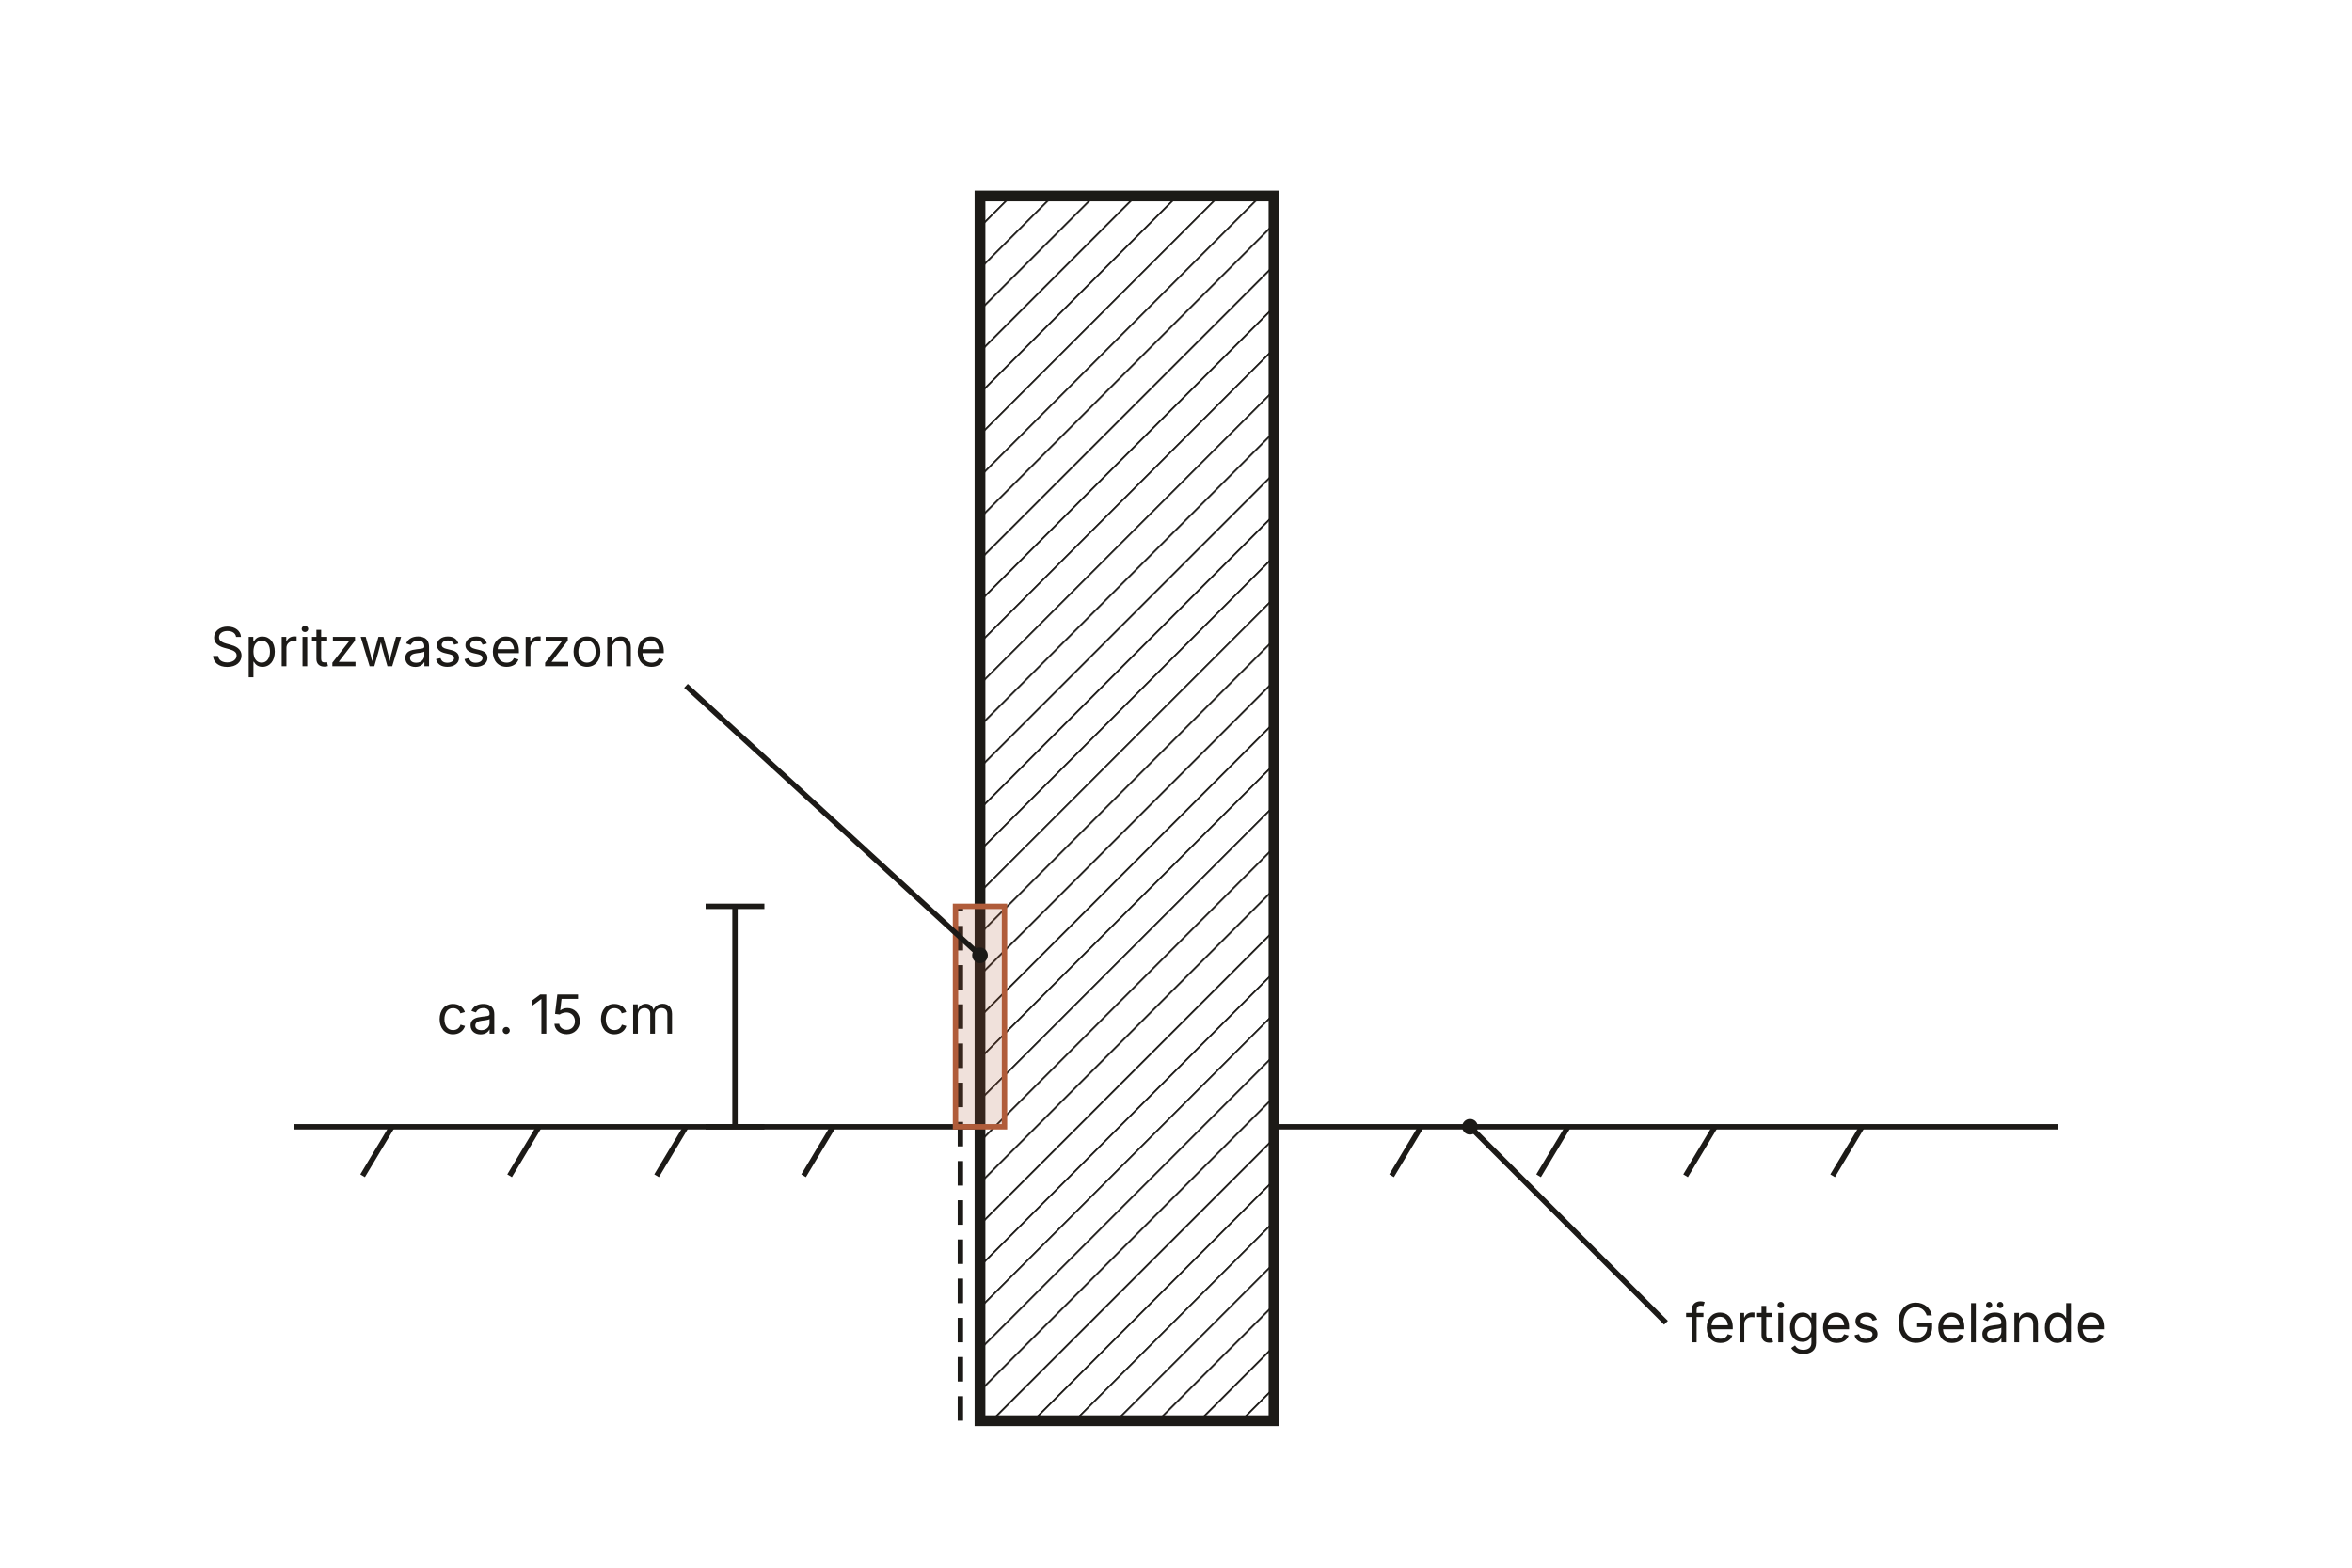
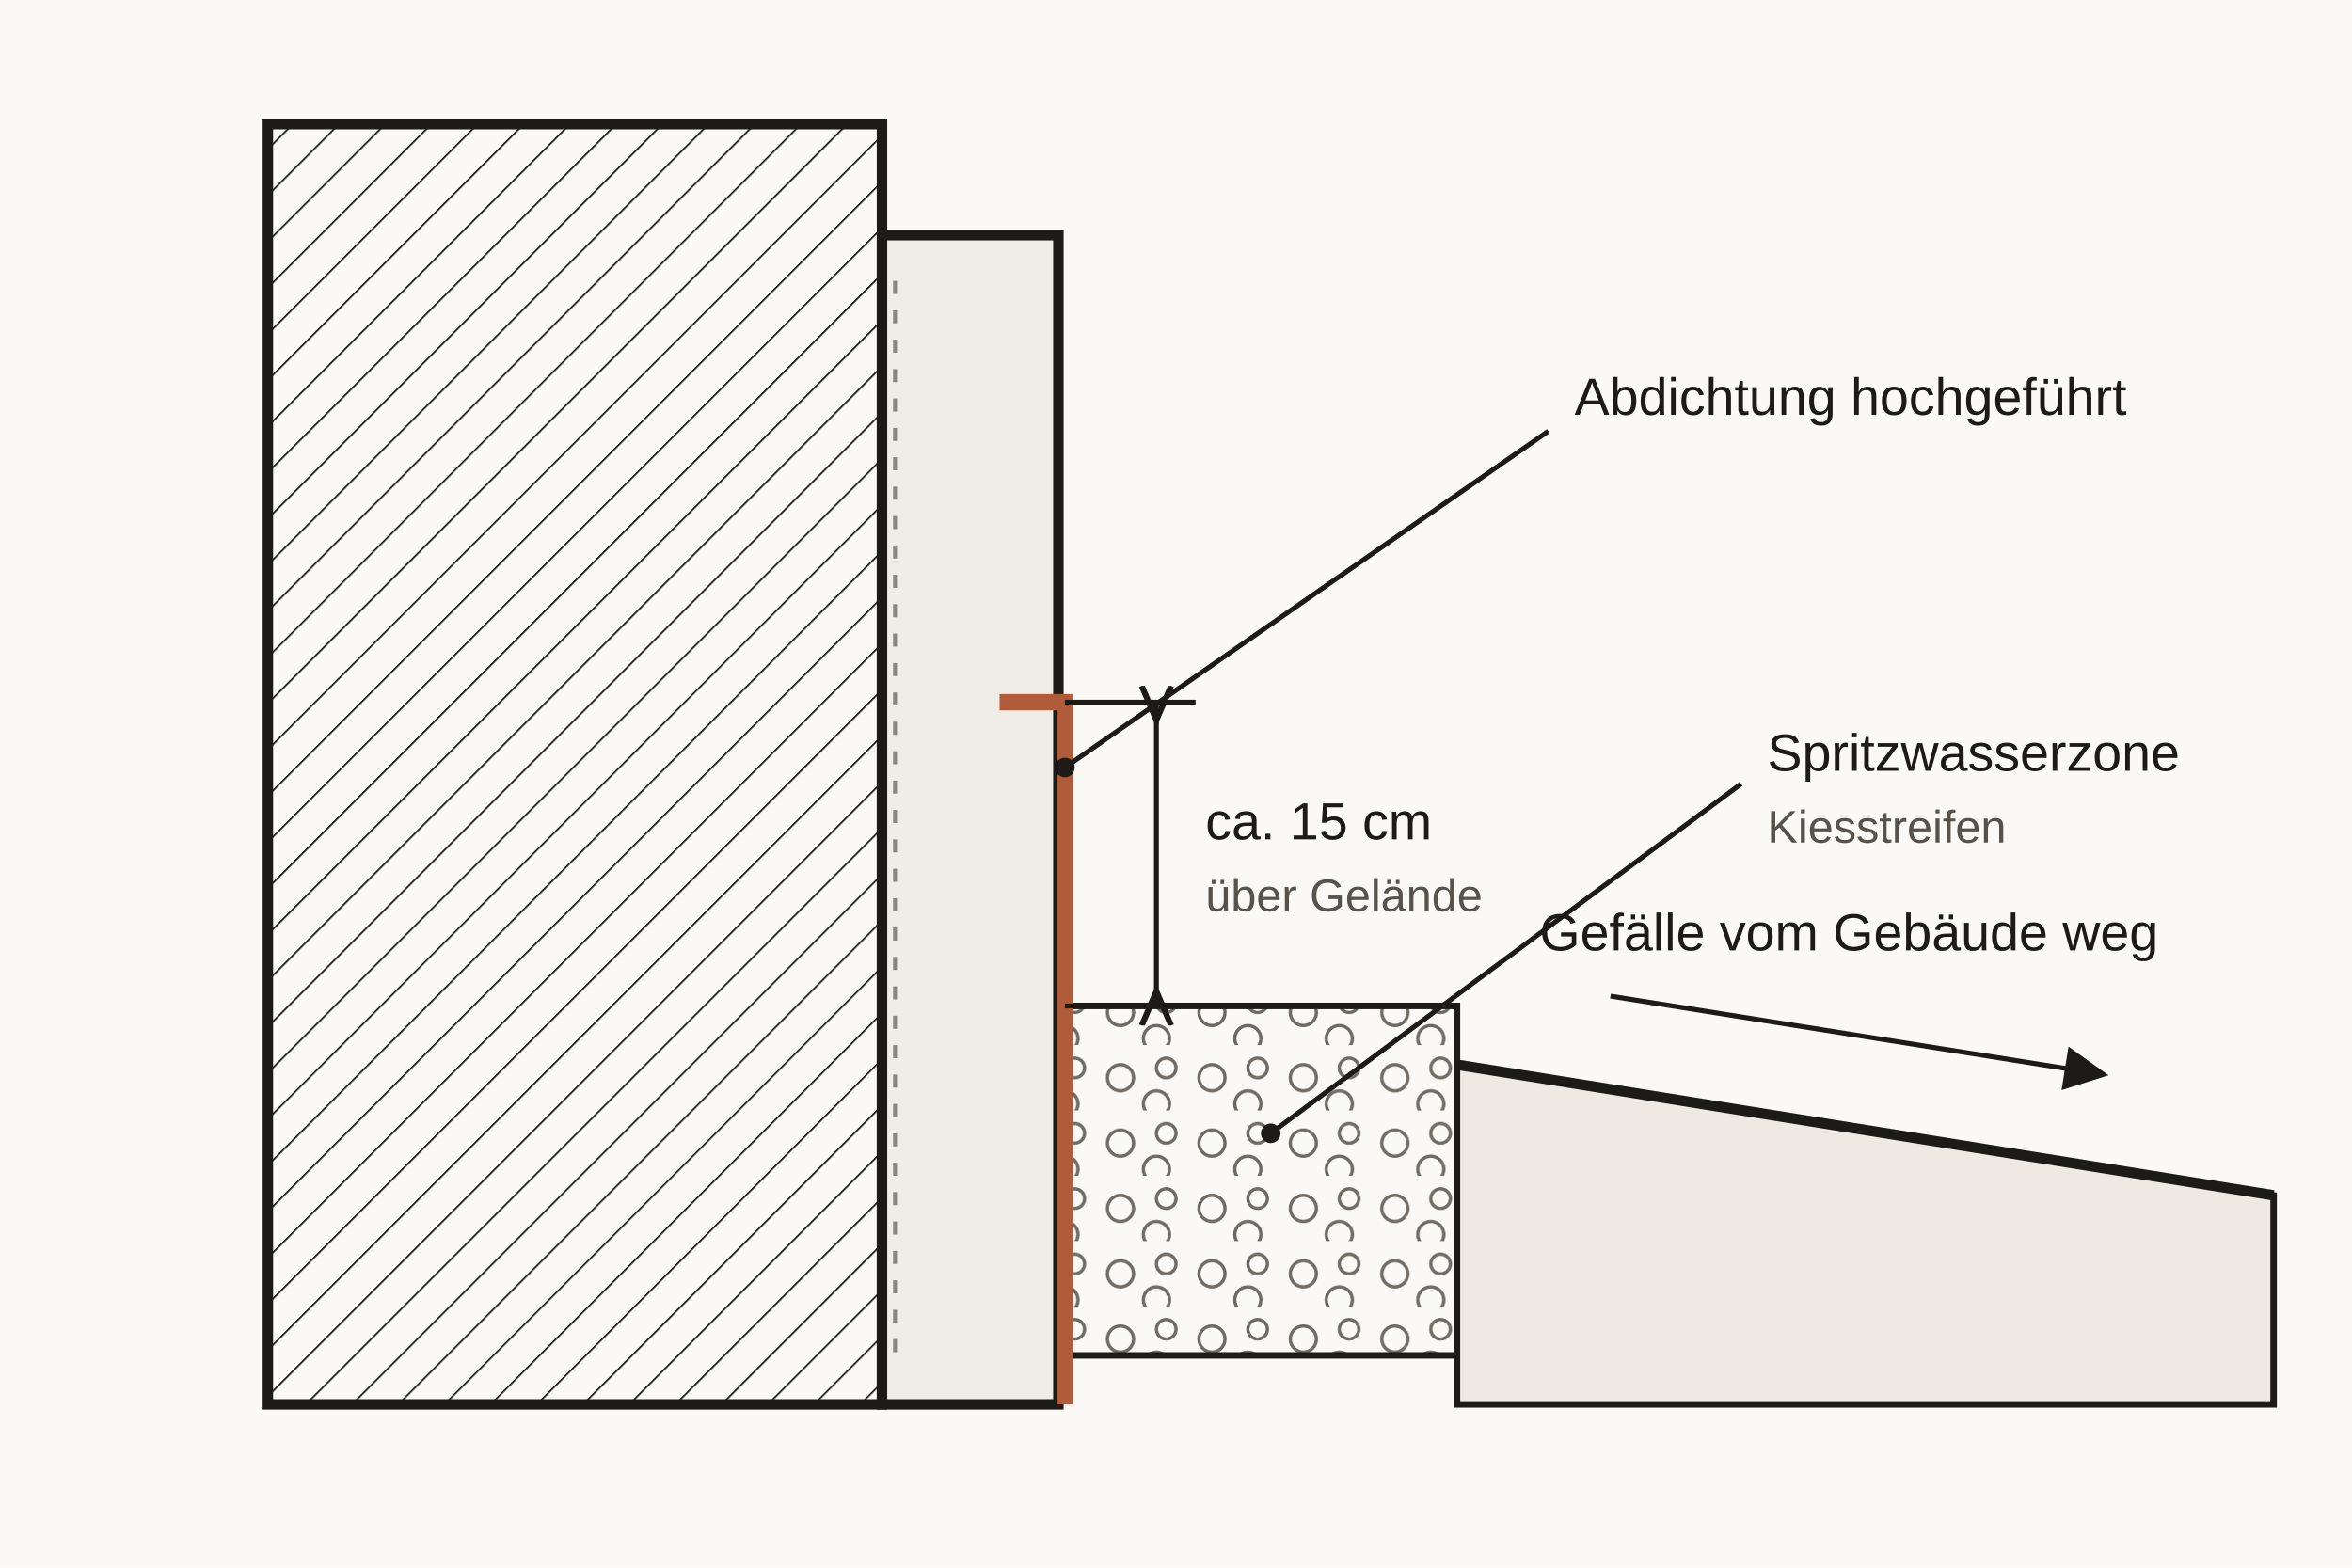
- <svg xmlns="http://www.w3.org/2000/svg" viewBox="0 0 480 320" role="img" aria-label="Schnitt: Sockelanschluss mit Anschlusshöhe der Abdichtung von ca. 15 cm über Gelände und Spritzwasserzone">
+ <svg xmlns="http://www.w3.org/2000/svg" viewBox="0 0 720 480" role="img" aria-labelledby="title desc">
  <defs>
-     <pattern id="schraffur" width="6" height="6" patternTransform="rotate(45)" patternUnits="userSpaceOnUse">
-       <line x1="0" y1="0" x2="0" y2="6" stroke="#1c1a17" stroke-width="0.7" />
+     <pattern id="hatch" width="10" height="10" patternUnits="userSpaceOnUse" patternTransform="rotate(45)">
+       <line x1="0" y1="0" x2="0" y2="10" stroke="#1d1b18" stroke-width="1" />
    </pattern>
+     <pattern id="gravel" width="28" height="20" patternUnits="userSpaceOnUse">
+       <circle cx="7" cy="10" r="4" fill="none" stroke="#6d6861" stroke-width="1" />
+       <circle cx="21" cy="7" r="3" fill="none" stroke="#6d6861" stroke-width="1" />
+       <circle cx="18" cy="18" r="4" fill="none" stroke="#6d6861" stroke-width="1" />
+     </pattern>
+     <marker id="arrow" markerWidth="9" markerHeight="9" refX="8" refY="4.5" orient="auto">
+       <path d="M0 0L9 4.5L0 9Z" fill="#1d1b18" />
+     </marker>
+     <marker id="dim" markerWidth="8" markerHeight="8" refX="4" refY="4" orient="auto-start-reverse">
+       <path d="M8 1L1 4L8 7" fill="none" stroke="#1d1b18" stroke-width="1.2" />
+     </marker>
+     <style>.cut{fill:url(#hatch);stroke:#1d1b18;stroke-width:3.2}.fine{fill:none;stroke:#1d1b18;stroke-width:1.5}.label{font:16px Arial,Helvetica,sans-serif;fill:#1d1b18}.small{font:14px Arial,Helvetica,sans-serif;fill:#57524c}</style>
  </defs>
-   <rect x="200" y="40" width="60" height="250" fill="url(#schraffur)" stroke="#1c1a17" stroke-width="2.2" />
-   <line x1="60" y1="230" x2="200" y2="230" stroke="#1c1a17" stroke-width="1.1" />
-   <line x1="260" y1="230" x2="420" y2="230" stroke="#1c1a17" stroke-width="1.1" />
-   <line x1="80" y1="230" x2="74" y2="240" stroke="#1c1a17" stroke-width="1.1" />
-   <line x1="110" y1="230" x2="104" y2="240" stroke="#1c1a17" stroke-width="1.1" />
-   <line x1="140" y1="230" x2="134" y2="240" stroke="#1c1a17" stroke-width="1.1" />
-   <line x1="170" y1="230" x2="164" y2="240" stroke="#1c1a17" stroke-width="1.1" />
-   <line x1="290" y1="230" x2="284" y2="240" stroke="#1c1a17" stroke-width="1.1" />
-   <line x1="320" y1="230" x2="314" y2="240" stroke="#1c1a17" stroke-width="1.1" />
-   <line x1="350" y1="230" x2="344" y2="240" stroke="#1c1a17" stroke-width="1.1" />
-   <line x1="380" y1="230" x2="374" y2="240" stroke="#1c1a17" stroke-width="1.1" />
-   <line x1="196" y1="290" x2="196" y2="185" stroke="#1c1a17" stroke-width="1.1" stroke-dasharray="5 3" />
-   <rect x="195" y="185" width="10" height="45" fill="#b05c3a" fill-opacity="0.18" stroke="#b05c3a" stroke-width="1.1" />
-   <line x1="144" y1="230" x2="156" y2="230" stroke="#1c1a17" stroke-width="1.1" />
-   <line x1="144" y1="185" x2="156" y2="185" stroke="#1c1a17" stroke-width="1.1" />
-   <line x1="150" y1="230" x2="150" y2="185" stroke="#1c1a17" stroke-width="1.1" />
-   <text x="138" y="211" text-anchor="end" font-family="-apple-system,sans-serif" font-size="11" fill="#1c1a17">ca. 15 cm</text>
-   <line x1="200" y1="195" x2="140" y2="140" stroke="#1c1a17" stroke-width="1.1" />
-   <circle cx="200" cy="195" r="1.6" fill="#1c1a17" />
-   <text x="136" y="136" text-anchor="end" font-family="-apple-system,sans-serif" font-size="11" fill="#1c1a17">Spritzwasserzone</text>
-   <line x1="300" y1="230" x2="340" y2="270" stroke="#1c1a17" stroke-width="1.1" />
-   <circle cx="300" cy="230" r="1.6" fill="#1c1a17" />
-   <text x="344" y="274" text-anchor="start" font-family="-apple-system,sans-serif" font-size="11" fill="#1c1a17">fertiges Gelände</text>
+   <rect width="720" height="480" fill="#faf9f6" />
+   <rect x="82" y="38" width="188" height="392" class="cut" />
+   <rect x="270" y="72" width="54" height="358" fill="#f0ede7" stroke="#1d1b18" stroke-width="3.2" />
+   <line x1="274" y1="86" x2="274" y2="414" stroke="#8a857d" stroke-width="1.2" stroke-dasharray="4 5" />
+   <path d="M324 308H446L446 415H324Z" fill="url(#gravel)" stroke="#1d1b18" stroke-width="2" />
+   <path d="M446 326L696 366V430H446Z" fill="#eeeae3" stroke="#1d1b18" stroke-width="2" />
+   <line x1="446" y1="326" x2="696" y2="366" stroke="#1d1b18" stroke-width="3.2" />
+   <path d="M326 430V215H306" fill="none" stroke="#b05c3a" stroke-width="5" />
+   <line x1="354" y1="216" x2="354" y2="308" class="fine" marker-start="url(#dim)" marker-end="url(#dim)" />
+   <line x1="326" y1="215" x2="366" y2="215" class="fine" />
+   <line x1="326" y1="308" x2="366" y2="308" class="fine" />
+   <text x="369" y="257" class="label">ca. 15 cm</text>
+   <text x="369" y="279" class="small">über Gelände</text>
+   <line x1="326" y1="235" x2="474" y2="132" class="fine" />
+   <circle cx="326" cy="235" r="3" fill="#1d1b18" />
+   <text x="482" y="127" class="label">Abdichtung hochgeführt</text>
+   <line x1="389" y1="347" x2="533" y2="240" class="fine" />
+   <circle cx="389" cy="347" r="3" fill="#1d1b18" />
+   <text x="541" y="236" class="label">Spritzwasserzone</text>
+   <text x="541" y="258" class="small">Kiesstreifen</text>
+   <line x1="493" y1="305" x2="644" y2="329" class="fine" marker-end="url(#arrow)" />
+   <text x="566" y="291" text-anchor="middle" class="label">Gefälle vom Gebäude weg</text>
</svg>
